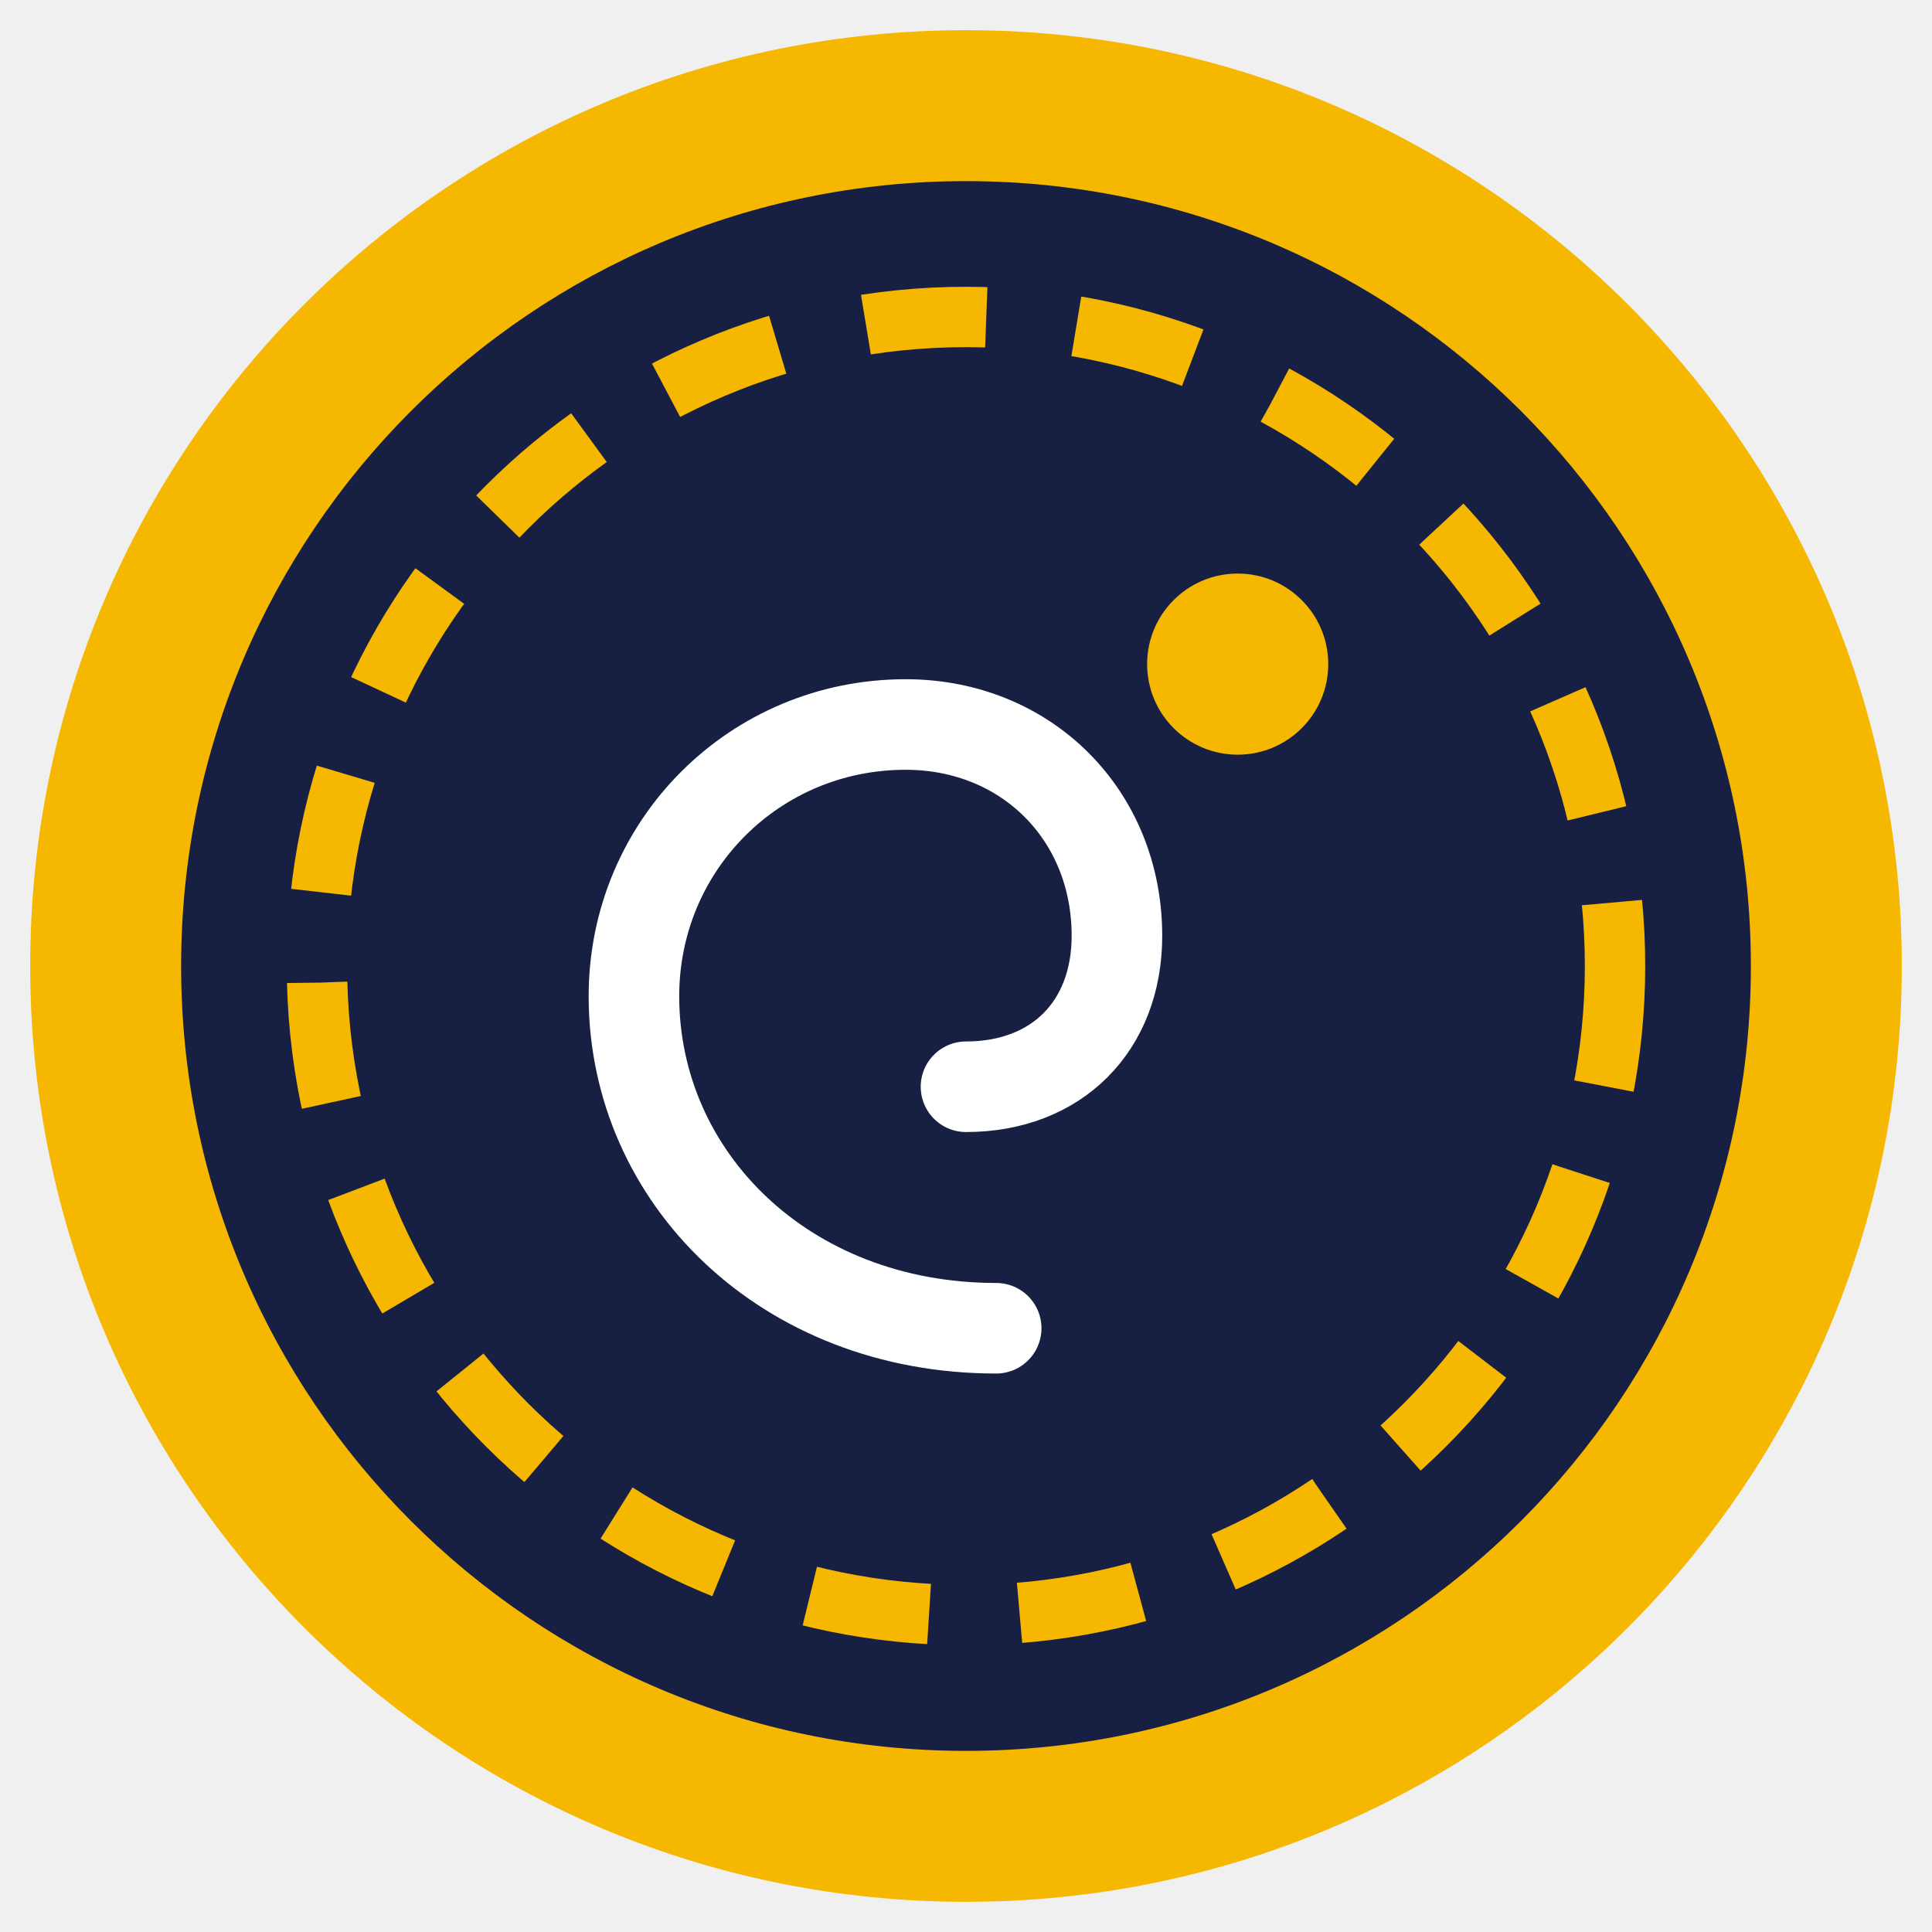
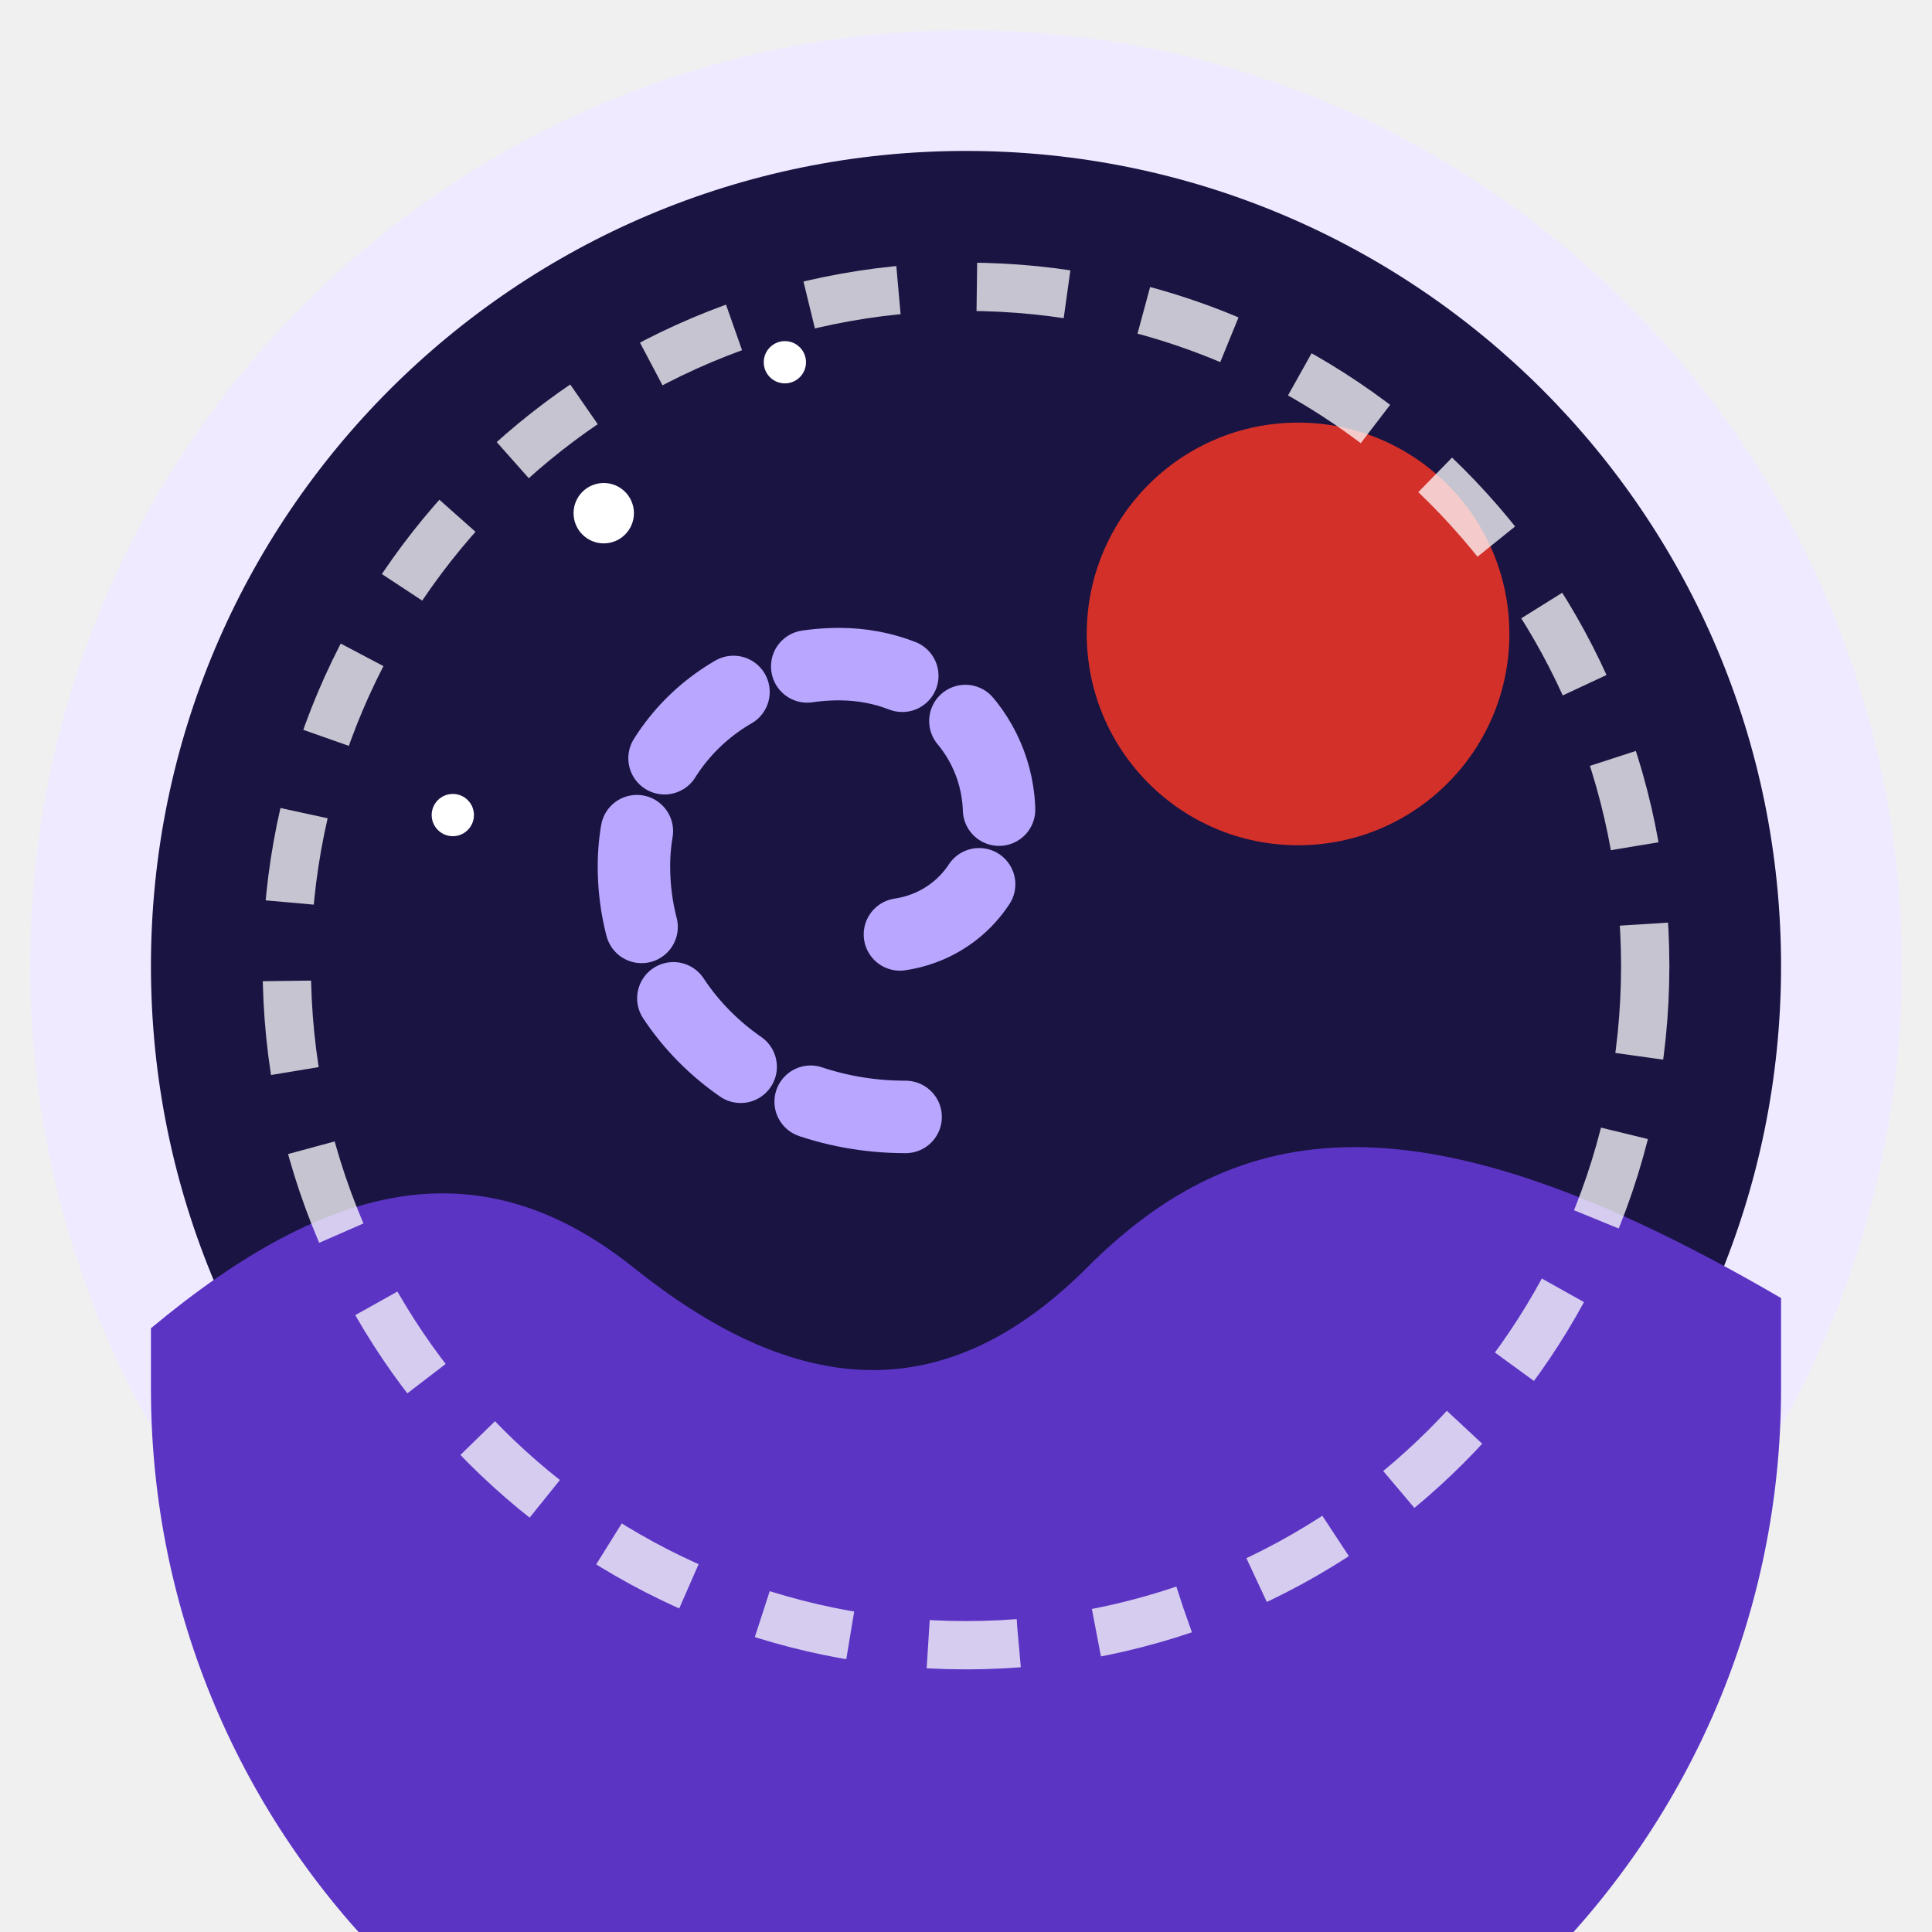
<svg xmlns="http://www.w3.org/2000/svg" viewBox="0 0 64 64">
-   <circle cx="32" cy="32" r="31" fill="#f5b700" />
-   <circle cx="32" cy="32" r="26" fill="#172042" />
-   <circle cx="32" cy="32" r="21.5" fill="none" stroke="#f5b700" stroke-width="2" stroke-dasharray="4 3" />
-   <path d="M33 44c-7 0-12-5-12-11 0-5 4-9 9-9 4 0 7 3 7 7 0 3-2 5-5 5" fill="none" stroke="#fff" stroke-width="3" stroke-linecap="round" />
-   <circle cx="41" cy="22" r="3" fill="#f5b700" />
+   <circle cx="32" cy="32" r="31" fill="#efeaff" />
+   <circle cx="32" cy="32" r="27" fill="#1a1442" />
+   <path d="M5 44c6-5 11-6 16-2s10 5 15 0 11-6 23 1v3a27 27 0 0 1-54 0z" fill="#5b34c4" />
+   <circle cx="43" cy="21" r="7" fill="#d4302a" />
+   <path d="M30 37c-5 0-9-3.6-9-8.3 0-3.8 3-6.7 6.8-6.7 3 0 5.3 2.2 5.3 5 0 2.3-1.7 4-3.9 4" fill="none" stroke="#b9a6ff" stroke-width="2.4" stroke-linecap="round" stroke-dasharray="3.2 2.6" />
+   <circle cx="32" cy="32" r="22.5" fill="none" stroke="#fff" stroke-opacity=".75" stroke-width="1.6" stroke-dasharray="3 2.6" />
+   <circle cx="20" cy="17" r="1" fill="#fff" />
+   <circle cx="26" cy="12" r=".7" fill="#fff" />
+   <circle cx="15" cy="27" r=".7" fill="#fff" />
</svg>
